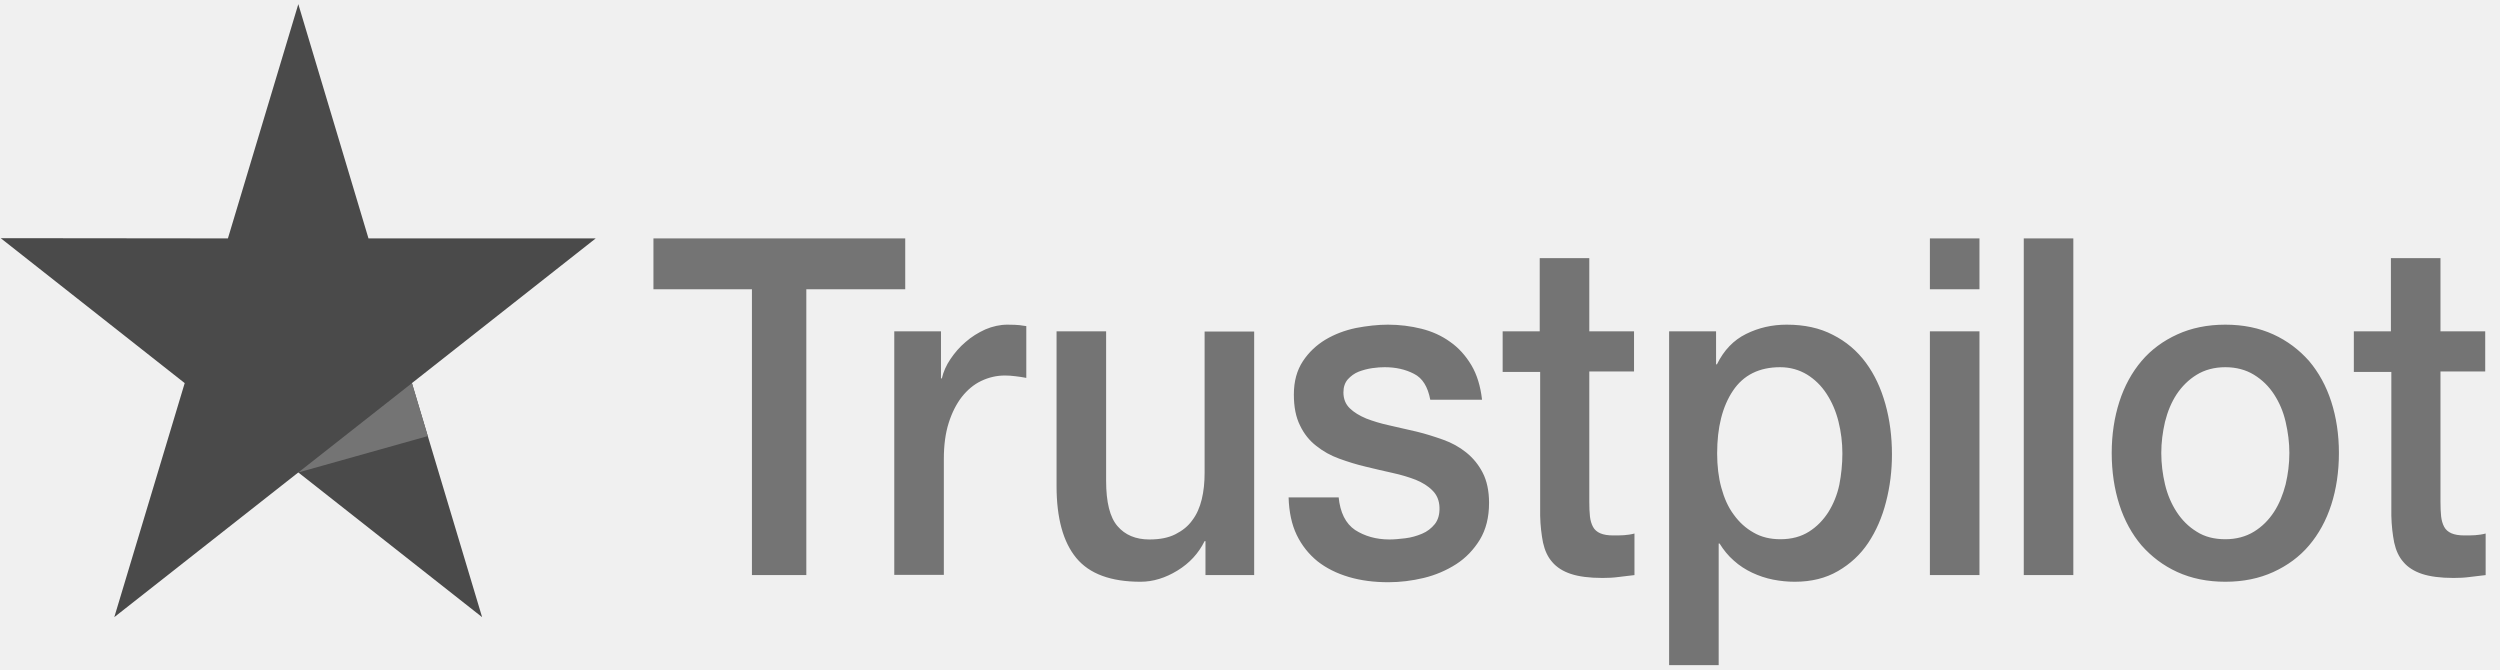
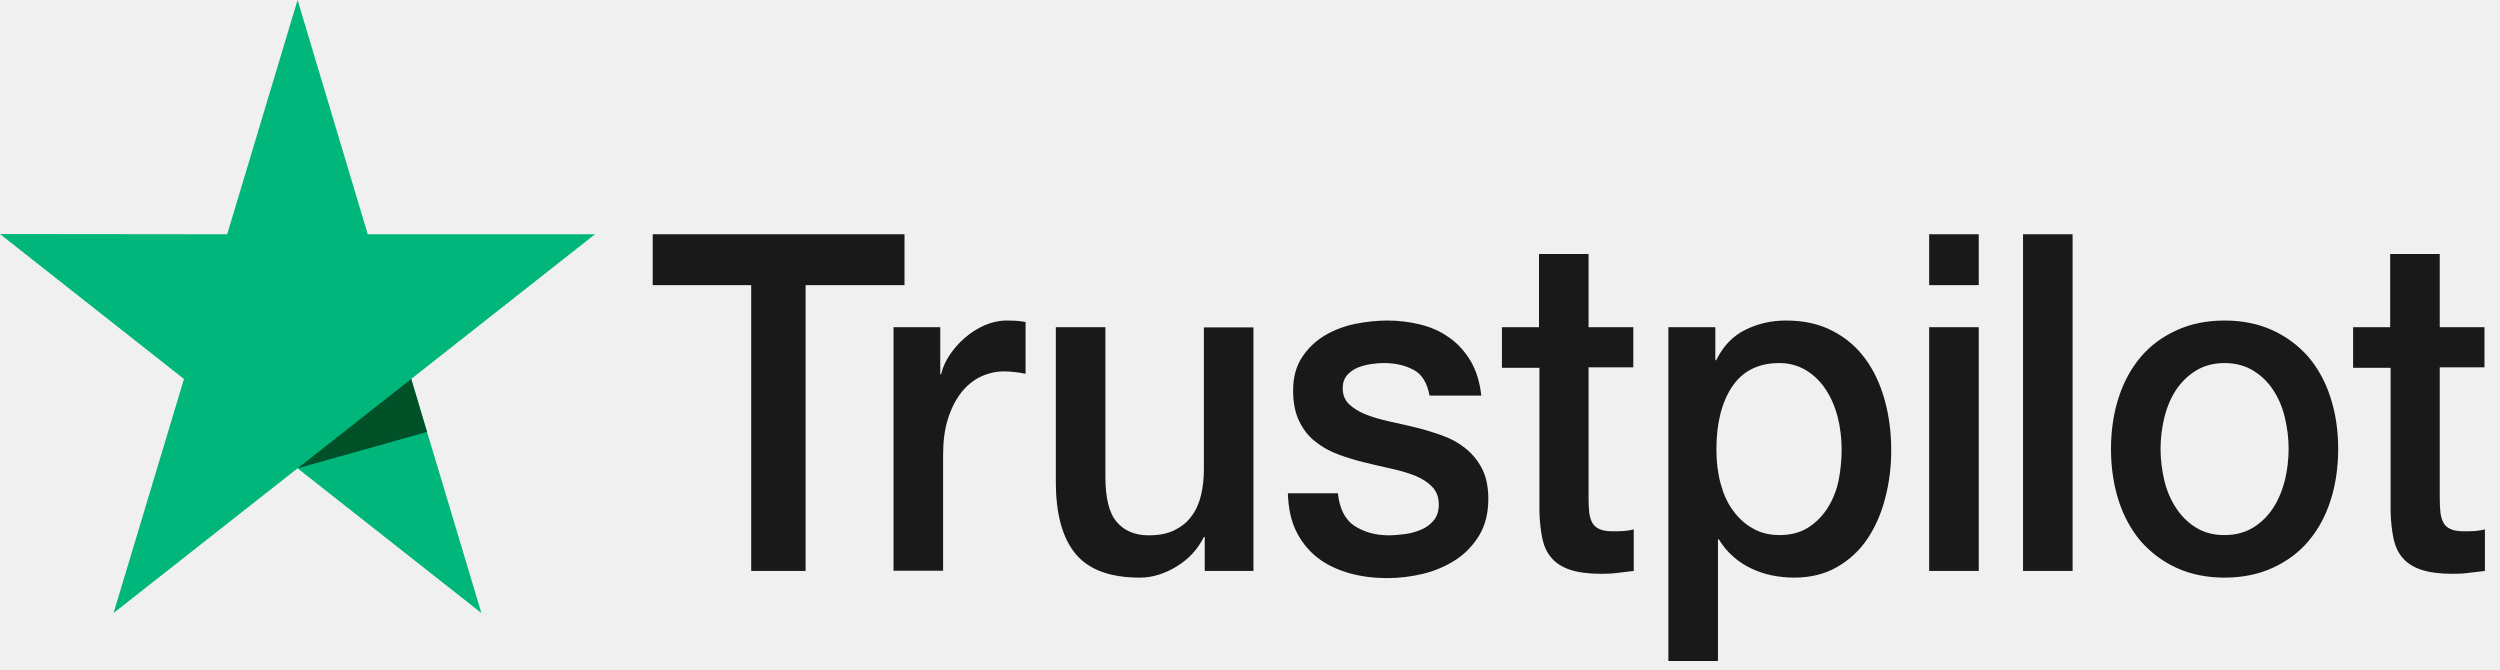
<svg xmlns="http://www.w3.org/2000/svg" width="127" height="34" viewBox="0 0 127 34" fill="none">
-   <g clip-path="url(#clip0_2386_73267)">
-     <path d="M33.206 12.112H45.986V14.695H40.961V29.215H38.198V14.695H33.195V12.112H33.206ZM45.44 16.831H47.802V19.221H47.846C47.924 18.883 48.069 18.557 48.281 18.244C48.492 17.93 48.749 17.628 49.05 17.375C49.35 17.109 49.685 16.904 50.052 16.735C50.42 16.578 50.799 16.493 51.178 16.493C51.467 16.493 51.679 16.506 51.79 16.517C51.902 16.53 52.013 16.554 52.136 16.566V19.197C51.958 19.161 51.779 19.137 51.59 19.113C51.401 19.088 51.222 19.076 51.044 19.076C50.621 19.076 50.219 19.173 49.841 19.354C49.462 19.535 49.139 19.813 48.86 20.163C48.582 20.525 48.359 20.959 48.192 21.49C48.025 22.021 47.947 22.625 47.947 23.313V29.203H45.429V16.831H45.44ZM63.712 29.215H61.238V27.489H61.194C60.882 28.117 60.425 28.612 59.812 28.986C59.2 29.36 58.576 29.553 57.941 29.553C56.436 29.553 55.344 29.155 54.676 28.346C54.008 27.538 53.673 26.318 53.673 24.689V16.831H56.191V24.423C56.191 25.51 56.381 26.282 56.771 26.729C57.15 27.175 57.695 27.405 58.386 27.405C58.921 27.405 59.355 27.32 59.712 27.139C60.069 26.958 60.358 26.729 60.57 26.427C60.793 26.137 60.949 25.775 61.049 25.365C61.149 24.954 61.194 24.508 61.194 24.025V16.843H63.712V29.215ZM68.001 25.244C68.079 26.041 68.358 26.596 68.837 26.922C69.327 27.236 69.906 27.405 70.586 27.405C70.82 27.405 71.087 27.381 71.388 27.344C71.689 27.308 71.979 27.224 72.235 27.115C72.502 27.006 72.714 26.837 72.892 26.62C73.059 26.403 73.138 26.125 73.126 25.775C73.115 25.425 72.993 25.136 72.77 24.918C72.547 24.689 72.268 24.52 71.923 24.375C71.578 24.242 71.188 24.122 70.742 24.025C70.296 23.929 69.851 23.82 69.394 23.711C68.926 23.603 68.469 23.458 68.035 23.301C67.6 23.144 67.21 22.927 66.865 22.649C66.519 22.384 66.241 22.034 66.04 21.611C65.829 21.189 65.728 20.67 65.728 20.042C65.728 19.366 65.884 18.811 66.185 18.352C66.486 17.893 66.876 17.531 67.333 17.254C67.801 16.976 68.313 16.783 68.881 16.662C69.45 16.554 69.996 16.493 70.508 16.493C71.099 16.493 71.667 16.566 72.202 16.699C72.736 16.831 73.227 17.049 73.661 17.362C74.096 17.664 74.452 18.062 74.742 18.545C75.031 19.028 75.21 19.619 75.288 20.308H72.658C72.536 19.656 72.268 19.209 71.834 18.992C71.399 18.763 70.898 18.654 70.341 18.654C70.163 18.654 69.951 18.666 69.706 18.702C69.461 18.738 69.238 18.799 69.015 18.883C68.803 18.968 68.625 19.101 68.469 19.27C68.324 19.439 68.246 19.656 68.246 19.933C68.246 20.271 68.358 20.537 68.57 20.742C68.781 20.947 69.06 21.116 69.405 21.261C69.751 21.394 70.14 21.515 70.586 21.611C71.032 21.708 71.489 21.816 71.957 21.925C72.413 22.034 72.859 22.178 73.305 22.335C73.75 22.492 74.14 22.709 74.486 22.987C74.831 23.265 75.109 23.603 75.321 24.013C75.533 24.423 75.644 24.942 75.644 25.546C75.644 26.282 75.488 26.898 75.176 27.417C74.864 27.924 74.463 28.346 73.973 28.66C73.483 28.974 72.926 29.215 72.324 29.36C71.722 29.505 71.121 29.577 70.53 29.577C69.806 29.577 69.138 29.493 68.525 29.312C67.912 29.131 67.377 28.865 66.932 28.515C66.486 28.153 66.129 27.706 65.873 27.175C65.617 26.644 65.483 26.005 65.461 25.268H68.001V25.244ZM76.313 16.831H78.218V13.114H80.736V16.831H83.009V18.871H80.736V25.486C80.736 25.775 80.747 26.017 80.769 26.234C80.792 26.439 80.847 26.62 80.925 26.765C81.003 26.91 81.126 27.018 81.293 27.091C81.46 27.163 81.672 27.2 81.962 27.2C82.14 27.2 82.318 27.2 82.496 27.188C82.675 27.175 82.853 27.151 83.031 27.103V29.215C82.753 29.252 82.474 29.276 82.218 29.312C81.95 29.348 81.683 29.36 81.404 29.36C80.736 29.36 80.201 29.288 79.8 29.155C79.399 29.022 79.076 28.817 78.853 28.551C78.619 28.286 78.474 27.96 78.385 27.562C78.307 27.163 78.251 26.705 78.24 26.198V18.895H76.335V16.831H76.313ZM84.791 16.831H87.176V18.509H87.22C87.577 17.785 88.067 17.278 88.702 16.964C89.337 16.65 90.017 16.493 90.763 16.493C91.666 16.493 92.446 16.662 93.114 17.012C93.783 17.35 94.34 17.821 94.785 18.425C95.231 19.028 95.554 19.728 95.777 20.525C96 21.321 96.111 22.178 96.111 23.084C96.111 23.916 96.011 24.725 95.81 25.498C95.61 26.282 95.309 26.97 94.908 27.574C94.507 28.177 93.994 28.648 93.37 29.01C92.746 29.372 92.022 29.553 91.175 29.553C90.808 29.553 90.44 29.517 90.073 29.445C89.705 29.372 89.348 29.252 89.014 29.095C88.68 28.938 88.357 28.732 88.078 28.479C87.788 28.226 87.555 27.936 87.354 27.61H87.309V33.79H84.791V16.831ZM93.593 23.035C93.593 22.48 93.526 21.937 93.393 21.406C93.259 20.875 93.058 20.416 92.791 20.006C92.524 19.595 92.189 19.27 91.799 19.028C91.398 18.787 90.942 18.654 90.429 18.654C89.371 18.654 88.568 19.052 88.034 19.849C87.499 20.645 87.231 21.708 87.231 23.035C87.231 23.663 87.298 24.242 87.443 24.773C87.588 25.305 87.788 25.763 88.078 26.149C88.357 26.536 88.691 26.837 89.081 27.055C89.471 27.284 89.928 27.393 90.44 27.393C91.019 27.393 91.499 27.26 91.9 27.006C92.301 26.753 92.624 26.415 92.88 26.017C93.136 25.606 93.326 25.148 93.437 24.629C93.537 24.11 93.593 23.578 93.593 23.035ZM98.039 12.112H100.557V14.695H98.039V12.112ZM98.039 16.831H100.557V29.215H98.039V16.831ZM102.807 12.112H105.325V29.215H102.807V12.112ZM113.046 29.553C112.133 29.553 111.319 29.384 110.606 29.058C109.893 28.732 109.292 28.274 108.79 27.706C108.3 27.127 107.921 26.439 107.665 25.642C107.409 24.846 107.275 23.965 107.275 23.011C107.275 22.07 107.409 21.201 107.665 20.404C107.921 19.608 108.3 18.919 108.79 18.34C109.28 17.761 109.893 17.314 110.606 16.988C111.319 16.662 112.133 16.493 113.046 16.493C113.96 16.493 114.773 16.662 115.486 16.988C116.199 17.314 116.801 17.773 117.302 18.34C117.792 18.919 118.171 19.608 118.428 20.404C118.684 21.201 118.817 22.07 118.817 23.011C118.817 23.965 118.684 24.846 118.428 25.642C118.171 26.439 117.792 27.127 117.302 27.706C116.812 28.286 116.199 28.732 115.486 29.058C114.773 29.384 113.96 29.553 113.046 29.553ZM113.046 27.393C113.603 27.393 114.093 27.26 114.506 27.006C114.918 26.753 115.252 26.415 115.52 26.005C115.787 25.594 115.976 25.123 116.11 24.605C116.233 24.085 116.3 23.554 116.3 23.011C116.3 22.48 116.233 21.961 116.11 21.43C115.988 20.899 115.787 20.44 115.52 20.03C115.252 19.619 114.918 19.294 114.506 19.04C114.093 18.787 113.603 18.654 113.046 18.654C112.489 18.654 111.999 18.787 111.587 19.04C111.174 19.294 110.84 19.632 110.573 20.03C110.305 20.44 110.116 20.899 109.982 21.43C109.86 21.961 109.793 22.48 109.793 23.011C109.793 23.554 109.86 24.085 109.982 24.605C110.105 25.123 110.305 25.594 110.573 26.005C110.84 26.415 111.174 26.753 111.587 27.006C111.999 27.272 112.489 27.393 113.046 27.393ZM119.553 16.831H121.458V13.114H123.976V16.831H126.249V18.871H123.976V25.486C123.976 25.775 123.987 26.017 124.009 26.234C124.032 26.439 124.087 26.62 124.165 26.765C124.243 26.91 124.366 27.018 124.533 27.091C124.7 27.163 124.912 27.2 125.202 27.2C125.38 27.2 125.558 27.2 125.736 27.188C125.915 27.175 126.093 27.151 126.271 27.103V29.215C125.993 29.252 125.714 29.276 125.458 29.312C125.19 29.348 124.923 29.36 124.644 29.36C123.976 29.36 123.441 29.288 123.04 29.155C122.639 29.022 122.316 28.817 122.093 28.551C121.859 28.286 121.714 27.96 121.625 27.562C121.547 27.163 121.491 26.705 121.48 26.198V18.895H119.575V16.831H119.553Z" fill="#747474" />
-     <path d="M30.262 12.111H18.719L15.154 0.21L11.578 12.111L0.035 12.099L9.383 19.462L5.806 31.351L15.154 24L24.491 31.351L20.925 19.462L30.262 12.111Z" fill="#4A4A4A" />
-     <path d="M21.73 22.153L20.927 19.462L15.156 24L21.73 22.153Z" fill="#747474" />
+   <g clip-path="url(#clip0_2851_21000)">
+     <path d="M33.169 11.901H45.949V14.484H40.924V29.005H38.161V14.484H33.158V11.901H33.169ZM45.403 16.621H47.765V19.011H47.809C47.887 18.673 48.032 18.347 48.244 18.033C48.455 17.719 48.712 17.418 49.013 17.164C49.313 16.898 49.648 16.693 50.015 16.524C50.383 16.367 50.762 16.283 51.141 16.283C51.43 16.283 51.642 16.295 51.753 16.307C51.865 16.319 51.976 16.343 52.099 16.355V18.987C51.92 18.95 51.742 18.926 51.553 18.902C51.363 18.878 51.185 18.866 51.007 18.866C50.584 18.866 50.182 18.962 49.804 19.143C49.425 19.325 49.102 19.602 48.823 19.952C48.545 20.314 48.322 20.749 48.155 21.28C47.987 21.811 47.91 22.415 47.91 23.102V28.993H45.392V16.621H45.403ZM63.675 29.005H61.201V27.279H61.157C60.845 27.906 60.388 28.401 59.775 28.775C59.162 29.15 58.538 29.343 57.903 29.343C56.399 29.343 55.307 28.944 54.639 28.136C53.971 27.327 53.636 26.108 53.636 24.478V16.621H56.154V24.213C56.154 25.299 56.344 26.072 56.733 26.518C57.112 26.965 57.658 27.194 58.349 27.194C58.884 27.194 59.318 27.11 59.675 26.929C60.031 26.748 60.321 26.518 60.533 26.216C60.756 25.927 60.912 25.565 61.012 25.154C61.112 24.744 61.157 24.297 61.157 23.815V16.633H63.675V29.005ZM67.964 25.034C68.042 25.83 68.321 26.386 68.8 26.711C69.29 27.025 69.869 27.194 70.549 27.194C70.783 27.194 71.05 27.17 71.351 27.134C71.652 27.098 71.942 27.013 72.198 26.904C72.465 26.796 72.677 26.627 72.855 26.41C73.022 26.192 73.1 25.915 73.089 25.565C73.078 25.215 72.956 24.925 72.733 24.708C72.51 24.478 72.231 24.309 71.886 24.165C71.541 24.032 71.151 23.911 70.705 23.815C70.259 23.718 69.814 23.609 69.357 23.501C68.889 23.392 68.432 23.247 67.998 23.09C67.563 22.933 67.173 22.716 66.828 22.439C66.482 22.173 66.204 21.823 66.003 21.401C65.792 20.978 65.691 20.459 65.691 19.831C65.691 19.155 65.847 18.6 66.148 18.142C66.449 17.683 66.839 17.321 67.296 17.043C67.764 16.766 68.276 16.573 68.844 16.452C69.412 16.343 69.959 16.283 70.471 16.283C71.061 16.283 71.63 16.355 72.165 16.488C72.699 16.621 73.189 16.838 73.624 17.152C74.058 17.454 74.415 17.852 74.705 18.335C74.994 18.818 75.173 19.409 75.251 20.097H72.621C72.499 19.445 72.231 18.999 71.797 18.781C71.362 18.552 70.861 18.443 70.304 18.443C70.126 18.443 69.914 18.456 69.669 18.492C69.424 18.528 69.201 18.588 68.978 18.673C68.766 18.757 68.588 18.89 68.432 19.059C68.287 19.228 68.209 19.445 68.209 19.723C68.209 20.061 68.321 20.326 68.532 20.532C68.744 20.737 69.023 20.906 69.368 21.05C69.713 21.183 70.103 21.304 70.549 21.401C70.995 21.497 71.451 21.606 71.919 21.714C72.376 21.823 72.822 21.968 73.267 22.125C73.713 22.282 74.103 22.499 74.448 22.777C74.794 23.054 75.072 23.392 75.284 23.802C75.496 24.213 75.607 24.732 75.607 25.335C75.607 26.072 75.451 26.687 75.139 27.206C74.827 27.713 74.426 28.136 73.936 28.45C73.446 28.763 72.889 29.005 72.287 29.15C71.685 29.294 71.084 29.367 70.493 29.367C69.769 29.367 69.101 29.282 68.488 29.101C67.875 28.92 67.34 28.655 66.895 28.305C66.449 27.943 66.092 27.496 65.836 26.965C65.58 26.434 65.446 25.794 65.424 25.058H67.964V25.034ZM76.276 16.621H78.181V12.903H80.699V16.621H82.972V18.661H80.699V25.275C80.699 25.565 80.71 25.806 80.732 26.023C80.754 26.229 80.81 26.41 80.888 26.555C80.966 26.699 81.089 26.808 81.256 26.88C81.423 26.953 81.635 26.989 81.924 26.989C82.103 26.989 82.281 26.989 82.459 26.977C82.637 26.965 82.816 26.941 82.994 26.892V29.005C82.715 29.041 82.437 29.065 82.181 29.101C81.913 29.137 81.646 29.15 81.367 29.15C80.699 29.15 80.164 29.077 79.763 28.944C79.362 28.812 79.039 28.606 78.816 28.341C78.582 28.075 78.437 27.749 78.348 27.351C78.27 26.953 78.214 26.494 78.203 25.987V18.685H76.298V16.621H76.276ZM84.754 16.621H87.139V18.299H87.183C87.54 17.574 88.03 17.067 88.665 16.754C89.3 16.44 89.98 16.283 90.726 16.283C91.629 16.283 92.409 16.452 93.077 16.802C93.746 17.14 94.303 17.611 94.748 18.214C95.194 18.818 95.517 19.518 95.74 20.314C95.963 21.111 96.074 21.968 96.074 22.873C96.074 23.706 95.974 24.515 95.773 25.287C95.573 26.072 95.272 26.76 94.871 27.363C94.47 27.967 93.957 28.437 93.333 28.799C92.709 29.162 91.985 29.343 91.138 29.343C90.771 29.343 90.403 29.306 90.035 29.234C89.668 29.162 89.311 29.041 88.977 28.884C88.643 28.727 88.32 28.522 88.041 28.268C87.751 28.015 87.517 27.725 87.317 27.399H87.272V33.579H84.754V16.621ZM93.556 22.825C93.556 22.27 93.489 21.727 93.356 21.195C93.222 20.664 93.021 20.206 92.754 19.795C92.487 19.385 92.152 19.059 91.762 18.818C91.361 18.576 90.904 18.443 90.392 18.443C89.334 18.443 88.531 18.842 87.996 19.638C87.462 20.435 87.194 21.497 87.194 22.825C87.194 23.453 87.261 24.032 87.406 24.563C87.551 25.094 87.751 25.553 88.041 25.939C88.32 26.325 88.654 26.627 89.044 26.844C89.434 27.073 89.891 27.182 90.403 27.182C90.982 27.182 91.462 27.049 91.863 26.796C92.264 26.542 92.587 26.204 92.843 25.806C93.099 25.396 93.289 24.937 93.4 24.418C93.5 23.899 93.556 23.368 93.556 22.825ZM98.001 11.901H100.52V14.484H98.001V11.901ZM98.001 16.621H100.52V29.005H98.001V16.621ZM102.77 11.901H105.288V29.005H102.77V11.901ZM113.009 29.343C112.095 29.343 111.282 29.174 110.569 28.848C109.856 28.522 109.254 28.063 108.753 27.496C108.263 26.917 107.884 26.229 107.628 25.432C107.372 24.635 107.238 23.754 107.238 22.801C107.238 21.859 107.372 20.99 107.628 20.194C107.884 19.397 108.263 18.709 108.753 18.13C109.243 17.55 109.856 17.104 110.569 16.778C111.282 16.452 112.095 16.283 113.009 16.283C113.923 16.283 114.736 16.452 115.449 16.778C116.162 17.104 116.764 17.562 117.265 18.13C117.755 18.709 118.134 19.397 118.39 20.194C118.647 20.99 118.78 21.859 118.78 22.801C118.78 23.754 118.647 24.635 118.39 25.432C118.134 26.229 117.755 26.917 117.265 27.496C116.775 28.075 116.162 28.522 115.449 28.848C114.736 29.174 113.923 29.343 113.009 29.343ZM113.009 27.182C113.566 27.182 114.056 27.049 114.469 26.796C114.881 26.542 115.215 26.204 115.482 25.794C115.75 25.384 115.939 24.913 116.073 24.394C116.196 23.875 116.262 23.344 116.262 22.801C116.262 22.27 116.196 21.751 116.073 21.22C115.95 20.688 115.75 20.23 115.482 19.819C115.215 19.409 114.881 19.083 114.469 18.83C114.056 18.576 113.566 18.443 113.009 18.443C112.452 18.443 111.962 18.576 111.55 18.83C111.137 19.083 110.803 19.421 110.536 19.819C110.268 20.23 110.079 20.688 109.945 21.22C109.823 21.751 109.756 22.27 109.756 22.801C109.756 23.344 109.823 23.875 109.945 24.394C110.068 24.913 110.268 25.384 110.536 25.794C110.803 26.204 111.137 26.542 111.55 26.796C111.962 27.061 112.452 27.182 113.009 27.182ZM119.516 16.621H121.421V12.903H123.939V16.621H126.212V18.661H123.939V25.275C123.939 25.565 123.95 25.806 123.972 26.023C123.995 26.229 124.05 26.41 124.128 26.555C124.206 26.699 124.329 26.808 124.496 26.88C124.663 26.953 124.875 26.989 125.164 26.989C125.343 26.989 125.521 26.989 125.699 26.977C125.877 26.965 126.056 26.941 126.234 26.892V29.005C125.955 29.041 125.677 29.065 125.421 29.101C125.153 29.137 124.886 29.15 124.607 29.15C123.939 29.15 123.404 29.077 123.003 28.944C122.602 28.812 122.279 28.606 122.056 28.341C121.822 28.075 121.677 27.749 121.588 27.351C121.51 26.953 121.454 26.494 121.443 25.987V18.685H119.538V16.621H119.516Z" fill="#191919" />
+     <path d="M30.225 11.901H18.682L15.117 -0L11.541 11.901L-0.002 11.889L9.346 19.252L5.769 31.141L15.117 23.79L24.454 31.141L20.888 19.252L30.225 11.901Z" fill="#00B67A" />
+     <path d="M21.693 21.942L20.89 19.251L15.119 23.789L21.693 21.942Z" fill="#005128" />
  </g>
  <defs>
-     <clipPath id="clip0_2386_73267">
-       <rect width="126.211" height="33.579" fill="white" transform="translate(0.0371094 0.210526)" />
+     <clipPath id="clip0_2851_21000">
+       <rect width="126.211" height="33.579" fill="white" />
    </clipPath>
  </defs>
</svg>
